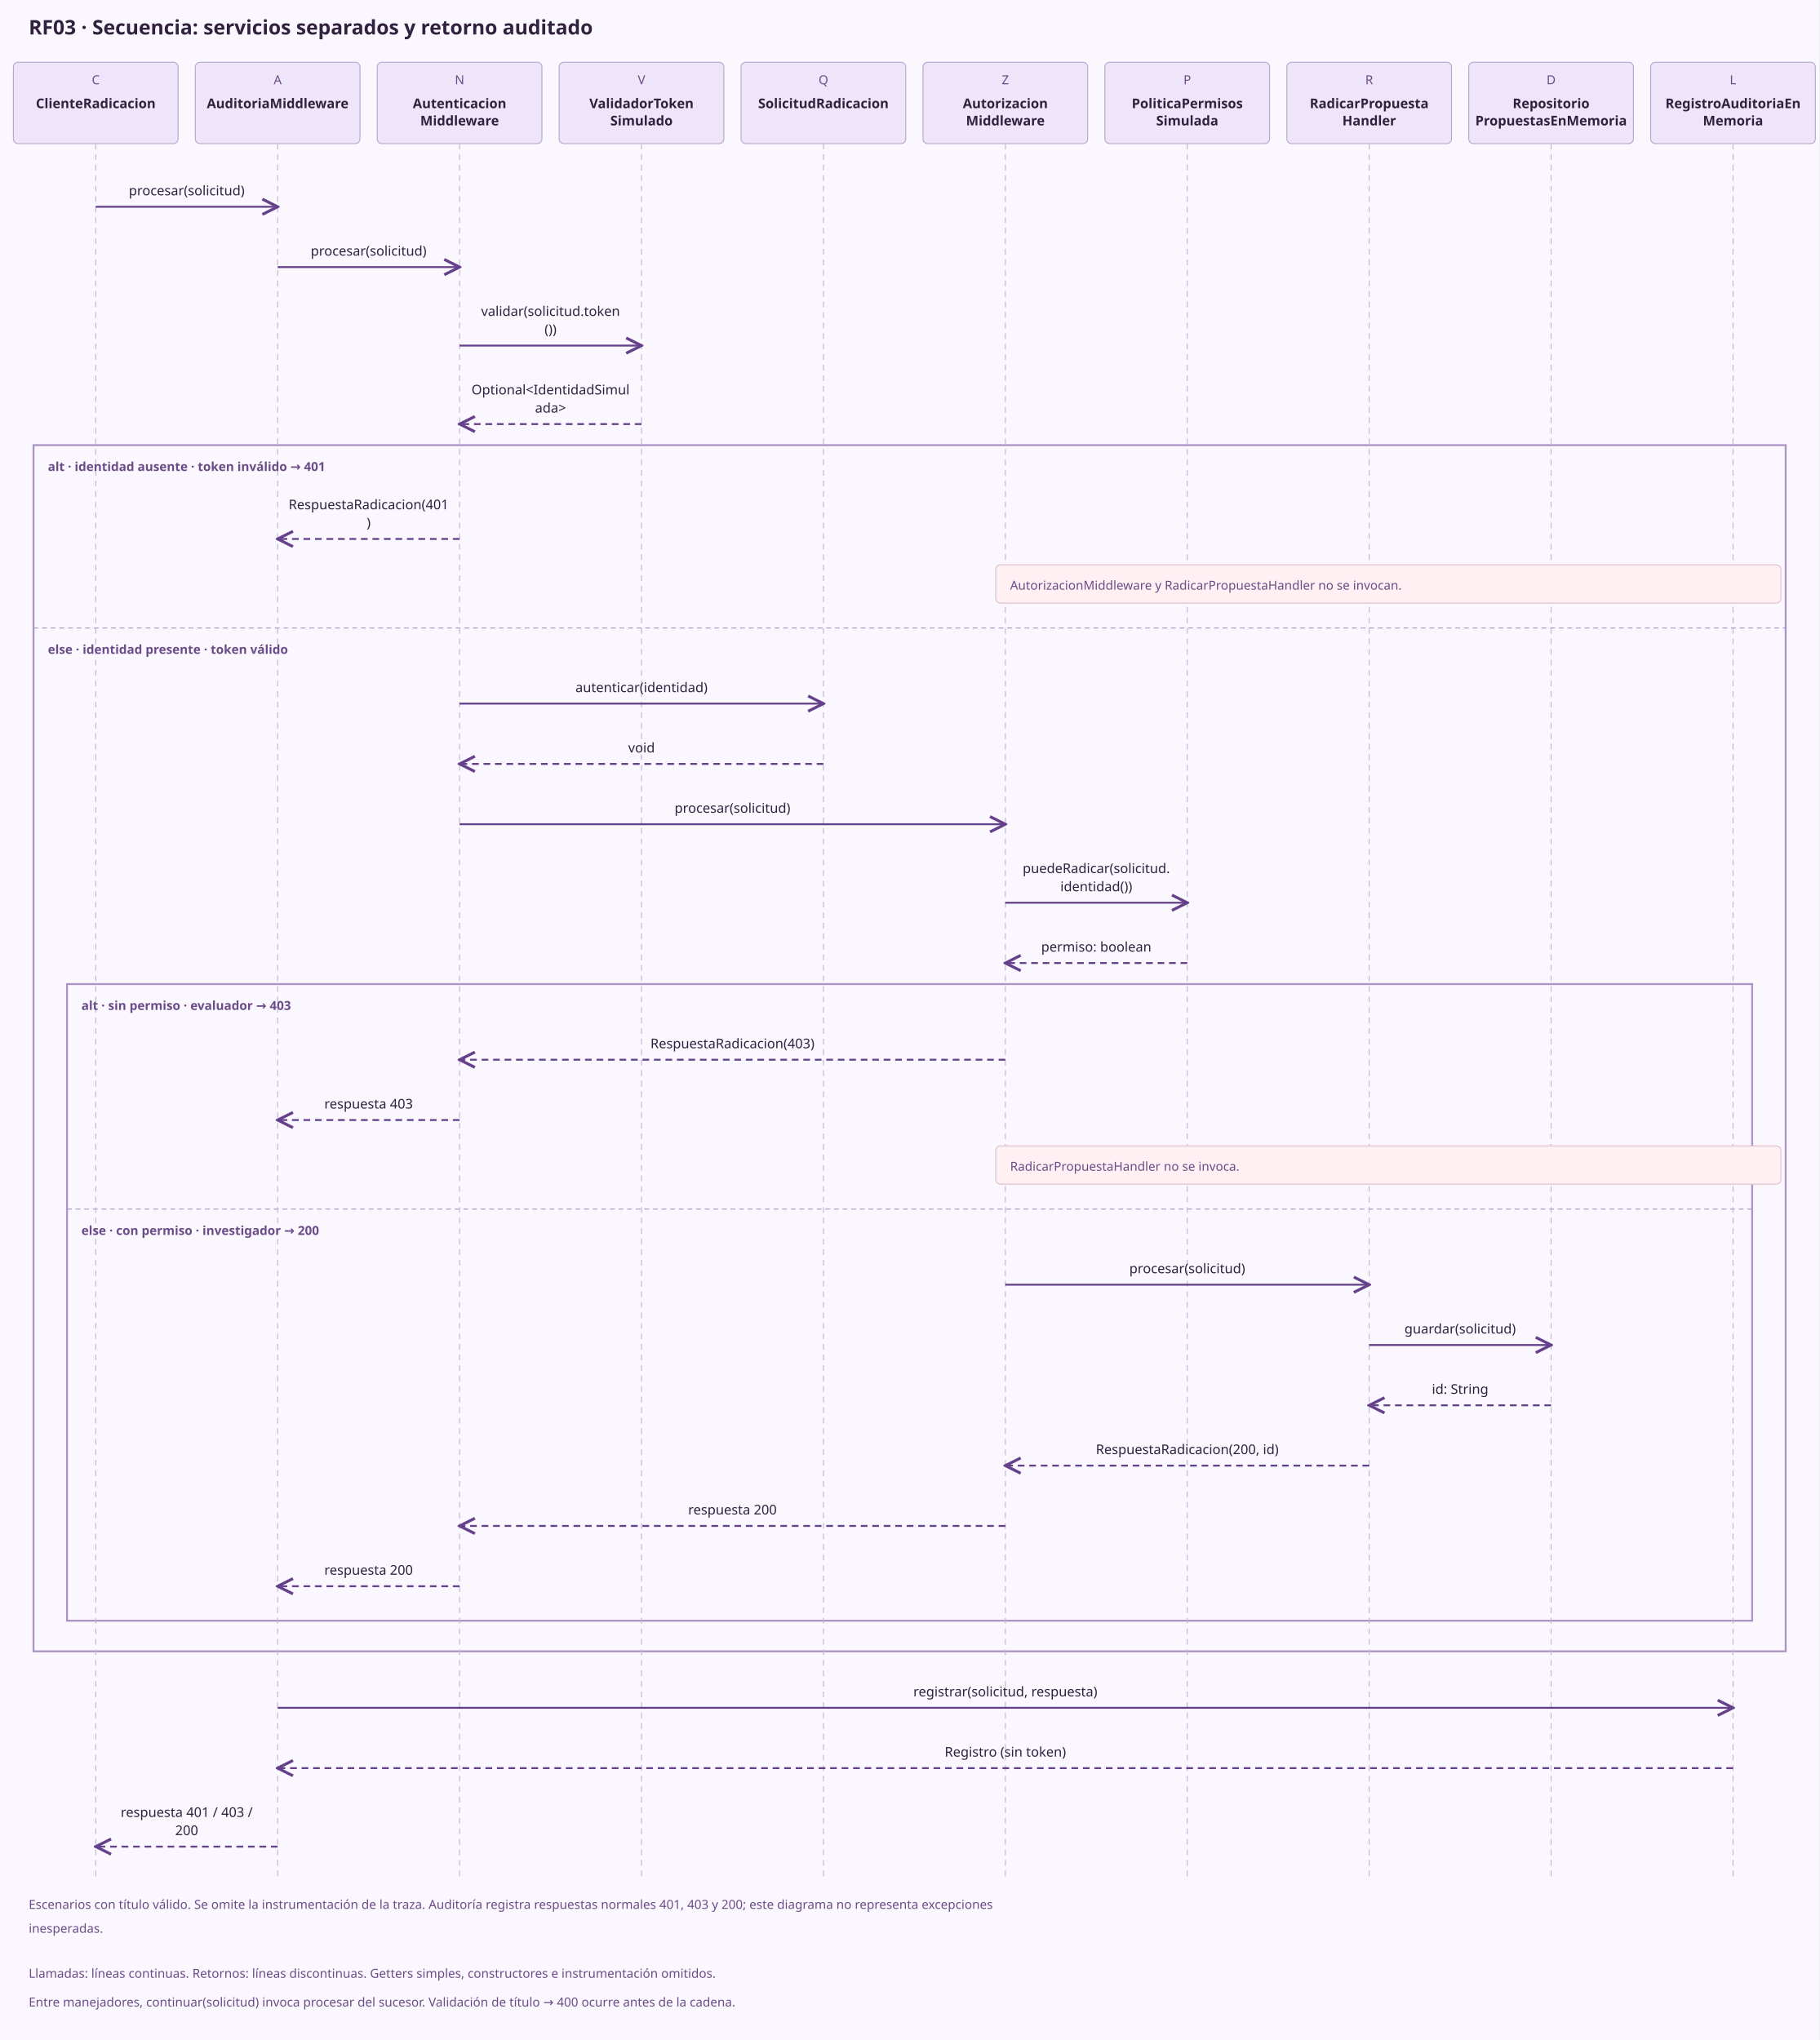
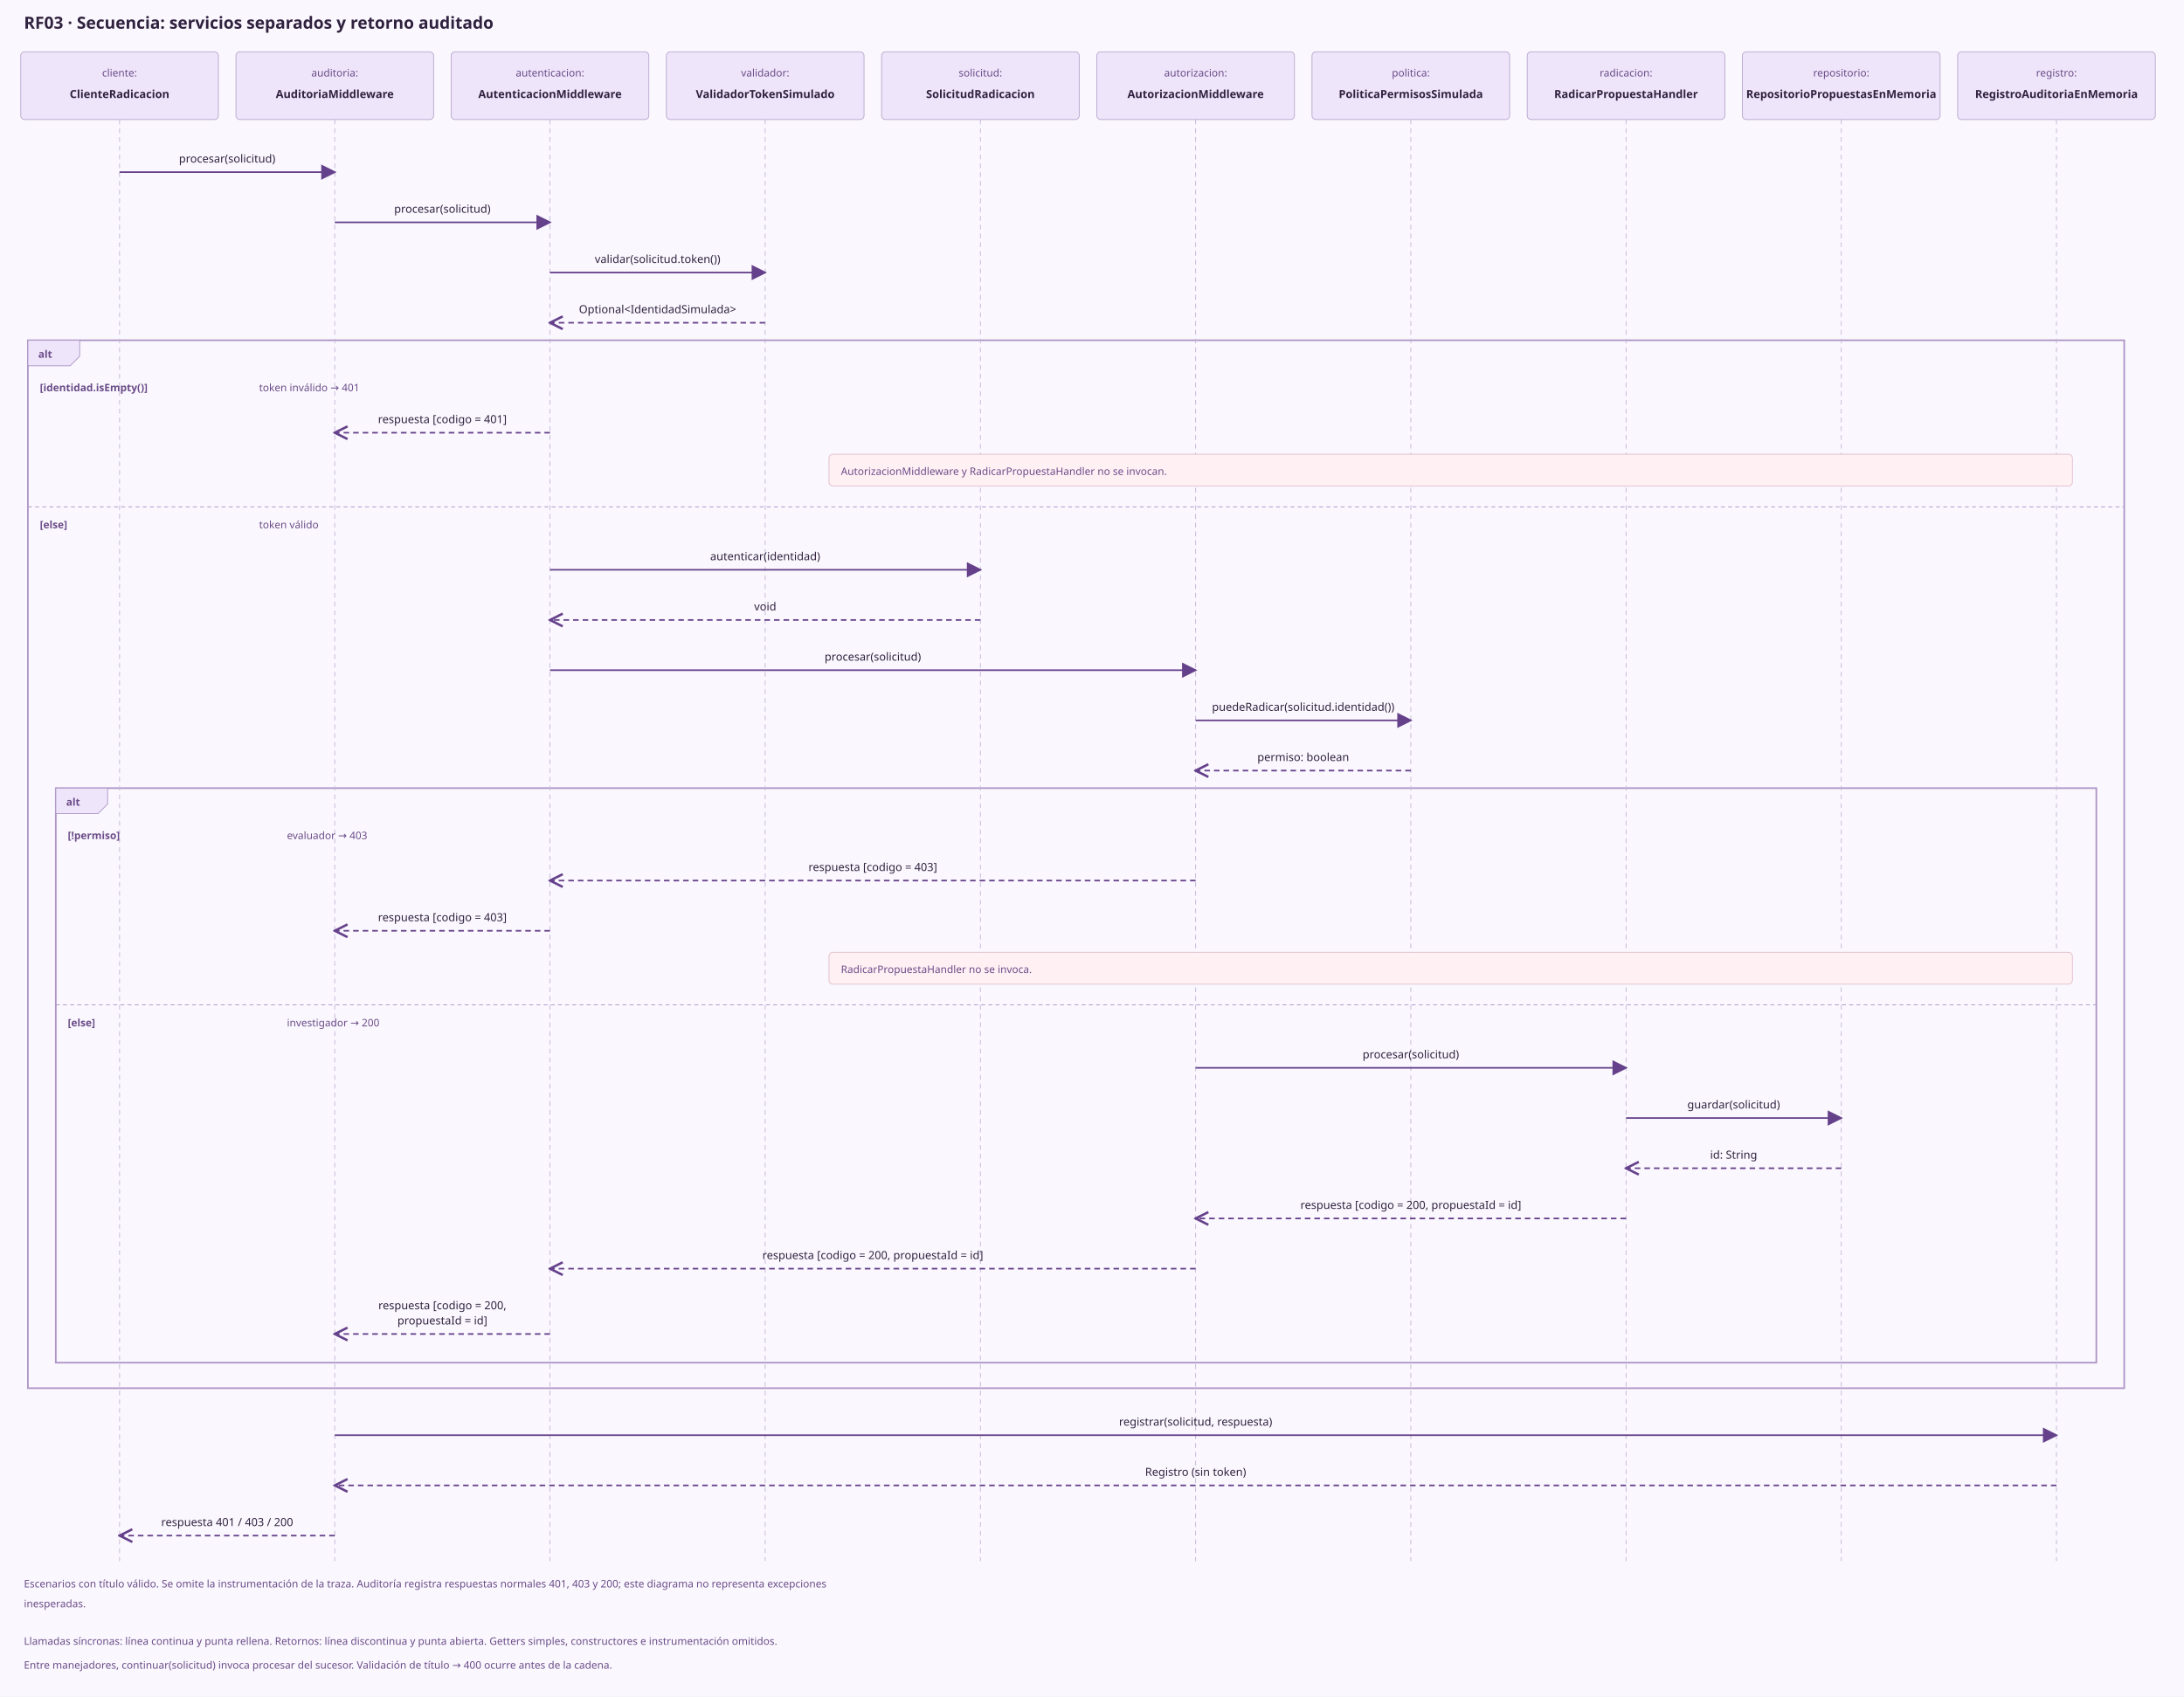
- <svg xmlns="http://www.w3.org/2000/svg" viewBox="0 0 1900 2131" role="img" aria-labelledby="title desc">
+ <svg xmlns="http://www.w3.org/2000/svg" viewBox="0 0 2740 2129" role="img" aria-labelledby="title desc">
  <defs>
    <marker id="arrow" markerWidth="10" markerHeight="10" refX="9" refY="5" orient="auto">
      <path d="M1 1 L9 5 L1 9" fill="none" stroke="#66418b" stroke-width="1.5" />
+     </marker>
+     <marker id="sync" markerWidth="10" markerHeight="10" refX="9" refY="5" orient="auto">
+       <path d="M1 1 L9 5 L1 9 Z" fill="#66418b" stroke="#66418b" />
    </marker>
    <marker id="inherit" markerWidth="16" markerHeight="14" refX="14" refY="7" orient="auto">
      <path d="M1 1 L14 7 L1 13 Z" fill="white" stroke="#66418b" stroke-width="1.5" />
    </marker>
  </defs>
-   <rect width="1900" height="2131" fill="#faf8fe" />
+   <rect width="2740" height="2129" fill="#faf8fe" />
  <style>text{font-family:system-ui,Segoe UI,sans-serif;fill:#30213f}.title{font-size:21px;font-weight:700}.member{font-size:14px}.role{font-size:13px;fill:#6b4b88}.edge{fill:none;stroke:#66418b;stroke-width:2}</style>
  <text x="30" y="36" class="title">RF03 · Secuencia: servicios separados y retorno auditado</text>
-   <rect data-fragment="alt" x="70" y="1028" width="1760" height="665" fill="none" stroke="#ad94c6" stroke-width="2" />
-   <path d="M70 1263 H1830" stroke="#ad94c6" stroke-dasharray="5 4" />
-   <rect data-fragment="alt" x="35" y="465" width="1830" height="1260" fill="none" stroke="#ad94c6" stroke-width="2" />
-   <path d="M35 656 H1865" stroke="#ad94c6" stroke-dasharray="5 4" />
+   <rect data-fragment="alt" x="70" y="989" width="2560" height="721" fill="none" stroke="#ad94c6" stroke-width="2" />
+   <path d="M70 1261 H2630" stroke="#ad94c6" stroke-dasharray="5 4" />
+   <rect data-fragment="alt" x="35" y="427" width="2630" height="1315" fill="none" stroke="#ad94c6" stroke-width="2" />
+   <path d="M35 636 H2665" stroke="#ad94c6" stroke-dasharray="5 4" />
  <g data-participant="C" data-name="ClienteRadicacion">
-     <rect x="14" y="65" width="172" height="85" rx="5" fill="#eee5fa" stroke="#b9a6cd" />
-     <text x="100" y="88" class="role" text-anchor="middle">C</text>
-     <path d="M100 150 V1961" stroke="#c5b4d6" stroke-dasharray="6 5" />
-     <text x="100" y="113" class="member" text-anchor="middle" font-weight="650">ClienteRadicacion</text>
+     <rect x="26" y="65" width="248" height="85" rx="5" fill="#eee5fa" stroke="#b9a6cd" />
+     <path d="M150 150 V1959" stroke="#c5b4d6" stroke-dasharray="6 5" />
+     <text x="150" y="96" class="role" text-anchor="middle">cliente:</text>
+     <text x="150" y="123" class="member" text-anchor="middle" font-size="12px" font-weight="650">ClienteRadicacion</text>
  </g>
  <g data-participant="A" data-name="AuditoriaMiddleware">
-     <rect x="204" y="65" width="172" height="85" rx="5" fill="#eee5fa" stroke="#b9a6cd" />
-     <text x="290" y="88" class="role" text-anchor="middle">A</text>
-     <path d="M290 150 V1961" stroke="#c5b4d6" stroke-dasharray="6 5" />
-     <text x="290" y="113" class="member" text-anchor="middle" font-weight="650">AuditoriaMiddleware</text>
+     <rect x="296" y="65" width="248" height="85" rx="5" fill="#eee5fa" stroke="#b9a6cd" />
+     <path d="M420 150 V1959" stroke="#c5b4d6" stroke-dasharray="6 5" />
+     <text x="420" y="96" class="role" text-anchor="middle">auditoria:</text>
+     <text x="420" y="123" class="member" text-anchor="middle" font-size="12px" font-weight="650">AuditoriaMiddleware</text>
  </g>
  <g data-participant="N" data-name="AutenticacionMiddleware">
-     <rect x="394" y="65" width="172" height="85" rx="5" fill="#eee5fa" stroke="#b9a6cd" />
-     <text x="480" y="88" class="role" text-anchor="middle">N</text>
-     <path d="M480 150 V1961" stroke="#c5b4d6" stroke-dasharray="6 5" />
-     <text x="480" y="113" class="member" text-anchor="middle" font-weight="650">Autenticacion</text>
-     <text x="480" y="131" class="member" text-anchor="middle" font-weight="650">Middleware</text>
+     <rect x="566" y="65" width="248" height="85" rx="5" fill="#eee5fa" stroke="#b9a6cd" />
+     <path d="M690 150 V1959" stroke="#c5b4d6" stroke-dasharray="6 5" />
+     <text x="690" y="96" class="role" text-anchor="middle">autenticacion:</text>
+     <text x="690" y="123" class="member" text-anchor="middle" font-size="12px" font-weight="650">AutenticacionMiddleware</text>
  </g>
  <g data-participant="V" data-name="ValidadorTokenSimulado">
-     <rect x="584" y="65" width="172" height="85" rx="5" fill="#eee5fa" stroke="#b9a6cd" />
-     <text x="670" y="88" class="role" text-anchor="middle">V</text>
-     <path d="M670 150 V1961" stroke="#c5b4d6" stroke-dasharray="6 5" />
-     <text x="670" y="113" class="member" text-anchor="middle" font-weight="650">ValidadorToken</text>
-     <text x="670" y="131" class="member" text-anchor="middle" font-weight="650">Simulado</text>
+     <rect x="836" y="65" width="248" height="85" rx="5" fill="#eee5fa" stroke="#b9a6cd" />
+     <path d="M960 150 V1959" stroke="#c5b4d6" stroke-dasharray="6 5" />
+     <text x="960" y="96" class="role" text-anchor="middle">validador:</text>
+     <text x="960" y="123" class="member" text-anchor="middle" font-size="12px" font-weight="650">ValidadorTokenSimulado</text>
  </g>
  <g data-participant="Q" data-name="SolicitudRadicacion">
-     <rect x="774" y="65" width="172" height="85" rx="5" fill="#eee5fa" stroke="#b9a6cd" />
-     <text x="860" y="88" class="role" text-anchor="middle">Q</text>
-     <path d="M860 150 V1961" stroke="#c5b4d6" stroke-dasharray="6 5" />
-     <text x="860" y="113" class="member" text-anchor="middle" font-weight="650">SolicitudRadicacion</text>
+     <rect x="1106" y="65" width="248" height="85" rx="5" fill="#eee5fa" stroke="#b9a6cd" />
+     <path d="M1230 150 V1959" stroke="#c5b4d6" stroke-dasharray="6 5" />
+     <text x="1230" y="96" class="role" text-anchor="middle">solicitud:</text>
+     <text x="1230" y="123" class="member" text-anchor="middle" font-size="12px" font-weight="650">SolicitudRadicacion</text>
  </g>
  <g data-participant="Z" data-name="AutorizacionMiddleware">
-     <rect x="964" y="65" width="172" height="85" rx="5" fill="#eee5fa" stroke="#b9a6cd" />
-     <text x="1050" y="88" class="role" text-anchor="middle">Z</text>
-     <path d="M1050 150 V1961" stroke="#c5b4d6" stroke-dasharray="6 5" />
-     <text x="1050" y="113" class="member" text-anchor="middle" font-weight="650">Autorizacion</text>
-     <text x="1050" y="131" class="member" text-anchor="middle" font-weight="650">Middleware</text>
+     <rect x="1376" y="65" width="248" height="85" rx="5" fill="#eee5fa" stroke="#b9a6cd" />
+     <path d="M1500 150 V1959" stroke="#c5b4d6" stroke-dasharray="6 5" />
+     <text x="1500" y="96" class="role" text-anchor="middle">autorizacion:</text>
+     <text x="1500" y="123" class="member" text-anchor="middle" font-size="12px" font-weight="650">AutorizacionMiddleware</text>
  </g>
  <g data-participant="P" data-name="PoliticaPermisosSimulada">
-     <rect x="1154" y="65" width="172" height="85" rx="5" fill="#eee5fa" stroke="#b9a6cd" />
-     <text x="1240" y="88" class="role" text-anchor="middle">P</text>
-     <path d="M1240 150 V1961" stroke="#c5b4d6" stroke-dasharray="6 5" />
-     <text x="1240" y="113" class="member" text-anchor="middle" font-weight="650">PoliticaPermisos</text>
-     <text x="1240" y="131" class="member" text-anchor="middle" font-weight="650">Simulada</text>
+     <rect x="1646" y="65" width="248" height="85" rx="5" fill="#eee5fa" stroke="#b9a6cd" />
+     <path d="M1770 150 V1959" stroke="#c5b4d6" stroke-dasharray="6 5" />
+     <text x="1770" y="96" class="role" text-anchor="middle">politica:</text>
+     <text x="1770" y="123" class="member" text-anchor="middle" font-size="12px" font-weight="650">PoliticaPermisosSimulada</text>
  </g>
  <g data-participant="R" data-name="RadicarPropuestaHandler">
-     <rect x="1344" y="65" width="172" height="85" rx="5" fill="#eee5fa" stroke="#b9a6cd" />
-     <text x="1430" y="88" class="role" text-anchor="middle">R</text>
-     <path d="M1430 150 V1961" stroke="#c5b4d6" stroke-dasharray="6 5" />
-     <text x="1430" y="113" class="member" text-anchor="middle" font-weight="650">RadicarPropuesta</text>
-     <text x="1430" y="131" class="member" text-anchor="middle" font-weight="650">Handler</text>
+     <rect x="1916" y="65" width="248" height="85" rx="5" fill="#eee5fa" stroke="#b9a6cd" />
+     <path d="M2040 150 V1959" stroke="#c5b4d6" stroke-dasharray="6 5" />
+     <text x="2040" y="96" class="role" text-anchor="middle">radicacion:</text>
+     <text x="2040" y="123" class="member" text-anchor="middle" font-size="12px" font-weight="650">RadicarPropuestaHandler</text>
  </g>
  <g data-participant="D" data-name="RepositorioPropuestasEnMemoria">
-     <rect x="1534" y="65" width="172" height="85" rx="5" fill="#eee5fa" stroke="#b9a6cd" />
-     <text x="1620" y="88" class="role" text-anchor="middle">D</text>
-     <path d="M1620 150 V1961" stroke="#c5b4d6" stroke-dasharray="6 5" />
-     <text x="1620" y="113" class="member" text-anchor="middle" font-weight="650">Repositorio</text>
-     <text x="1620" y="131" class="member" text-anchor="middle" font-weight="650">PropuestasEnMemoria</text>
+     <rect x="2186" y="65" width="248" height="85" rx="5" fill="#eee5fa" stroke="#b9a6cd" />
+     <path d="M2310 150 V1959" stroke="#c5b4d6" stroke-dasharray="6 5" />
+     <text x="2310" y="96" class="role" text-anchor="middle">repositorio:</text>
+     <text x="2310" y="123" class="member" text-anchor="middle" font-size="12px" font-weight="650">RepositorioPropuestasEnMemoria</text>
  </g>
  <g data-participant="L" data-name="RegistroAuditoriaEnMemoria">
-     <rect x="1724" y="65" width="172" height="85" rx="5" fill="#eee5fa" stroke="#b9a6cd" />
-     <text x="1810" y="88" class="role" text-anchor="middle">L</text>
-     <path d="M1810 150 V1961" stroke="#c5b4d6" stroke-dasharray="6 5" />
-     <text x="1810" y="113" class="member" text-anchor="middle" font-weight="650">RegistroAuditoriaEn</text>
-     <text x="1810" y="131" class="member" text-anchor="middle" font-weight="650">Memoria</text>
+     <rect x="2456" y="65" width="248" height="85" rx="5" fill="#eee5fa" stroke="#b9a6cd" />
+     <path d="M2580 150 V1959" stroke="#c5b4d6" stroke-dasharray="6 5" />
+     <text x="2580" y="96" class="role" text-anchor="middle">registro:</text>
+     <text x="2580" y="123" class="member" text-anchor="middle" font-size="12px" font-weight="650">RegistroAuditoriaEnMemoria</text>
  </g>
  <g data-from="C" data-to="A" data-kind="llamada">
-     <text x="195.0" y="204" class="member" text-anchor="middle">procesar(solicitud)</text>
-     <path d="M100 216 H290" class="edge" marker-end="url(#arrow)" />
+     <text x="285.0" y="204" class="member" text-anchor="middle">procesar(solicitud)</text>
+     <path d="M150 216 H420" class="edge" marker-end="url(#sync)" />
  </g>
  <g data-from="A" data-to="N" data-kind="llamada">
-     <text x="385.0" y="267" class="member" text-anchor="middle">procesar(solicitud)</text>
-     <path d="M290 279 H480" class="edge" marker-end="url(#arrow)" />
+     <text x="555.0" y="267" class="member" text-anchor="middle">procesar(solicitud)</text>
+     <path d="M420 279 H690" class="edge" marker-end="url(#sync)" />
  </g>
  <g data-from="N" data-to="V" data-kind="llamada">
-     <text x="575.0" y="330" class="member" text-anchor="middle">validar(solicitud.token</text>
-     <text x="575.0" y="349" class="member" text-anchor="middle">())</text>
-     <path d="M480 361 H670" class="edge" marker-end="url(#arrow)" />
+     <text x="825.0" y="330" class="member" text-anchor="middle">validar(solicitud.token())</text>
+     <path d="M690 342 H960" class="edge" marker-end="url(#sync)" />
  </g>
  <g data-from="V" data-to="N" data-kind="retorno">
-     <text x="575.0" y="412" class="member" text-anchor="middle">Optional&lt;IdentidadSimul</text>
-     <text x="575.0" y="431" class="member" text-anchor="middle">ada&gt;</text>
-     <path d="M670 443 H480" class="edge" marker-end="url(#arrow)" stroke-dasharray="7 5" />
+     <text x="825.0" y="393" class="member" text-anchor="middle">Optional&lt;IdentidadSimulada&gt;</text>
+     <path d="M960 405 H690" class="edge" marker-end="url(#arrow)" stroke-dasharray="7 5" />
  </g>
-   <text x="50" y="492" class="role" font-weight="700">alt · identidad ausente · token inválido → 401</text>
+   <path data-operator="alt" d="M35 427 h65 v20 l-12 12 h-53 Z" fill="#eee5fa" stroke="#ad94c6" />
+   <text x="48" y="449" class="role" font-weight="700">alt</text>
+   <text x="50" y="491" class="role" font-weight="700" data-guard="[identidad.isEmpty()]">[identidad.isEmpty()]</text>
+   <text x="325" y="491" class="role">token inválido → 401</text>
  <g data-from="N" data-to="A" data-kind="retorno">
-     <text x="385.0" y="532" class="member" text-anchor="middle">RespuestaRadicacion(401</text>
-     <text x="385.0" y="551" class="member" text-anchor="middle">)</text>
-     <path d="M480 563 H290" class="edge" marker-end="url(#arrow)" stroke-dasharray="7 5" />
+     <text x="555.0" y="531" class="member" text-anchor="middle">respuesta [codigo = 401]</text>
+     <path d="M690 543 H420" class="edge" marker-end="url(#arrow)" stroke-dasharray="7 5" />
  </g>
-   <rect x="1040" y="590" width="820" height="40" rx="5" fill="#fff0f4" stroke="#dfbdca" />
-   <text x="1055" y="616" class="role">AutorizacionMiddleware y RadicarPropuestaHandler no se invocan.</text>
-   <text x="50" y="683" class="role" font-weight="700">else · identidad presente · token válido</text>
+   <rect x="1040" y="570" width="1560" height="40" rx="5" fill="#fff0f4" stroke="#dfbdca" />
+   <text x="1055" y="596" class="role">AutorizacionMiddleware y RadicarPropuestaHandler no se invocan.</text>
+   <text x="50" y="663" class="role" font-weight="700" data-guard="[else]">[else]</text>
+   <text x="325" y="663" class="role">token válido</text>
  <g data-from="N" data-to="Q" data-kind="llamada">
-     <text x="670.0" y="723" class="member" text-anchor="middle">autenticar(identidad)</text>
-     <path d="M480 735 H860" class="edge" marker-end="url(#arrow)" />
+     <text x="960.0" y="703" class="member" text-anchor="middle">autenticar(identidad)</text>
+     <path d="M690 715 H1230" class="edge" marker-end="url(#sync)" />
  </g>
  <g data-from="Q" data-to="N" data-kind="retorno">
-     <text x="670.0" y="786" class="member" text-anchor="middle">void</text>
-     <path d="M860 798 H480" class="edge" marker-end="url(#arrow)" stroke-dasharray="7 5" />
+     <text x="960.0" y="766" class="member" text-anchor="middle">void</text>
+     <path d="M1230 778 H690" class="edge" marker-end="url(#arrow)" stroke-dasharray="7 5" />
  </g>
  <g data-from="N" data-to="Z" data-kind="llamada">
-     <text x="765.0" y="849" class="member" text-anchor="middle">procesar(solicitud)</text>
-     <path d="M480 861 H1050" class="edge" marker-end="url(#arrow)" />
+     <text x="1095.0" y="829" class="member" text-anchor="middle">procesar(solicitud)</text>
+     <path d="M690 841 H1500" class="edge" marker-end="url(#sync)" />
  </g>
  <g data-from="Z" data-to="P" data-kind="llamada">
-     <text x="1145.0" y="912" class="member" text-anchor="middle">puedeRadicar(solicitud.</text>
-     <text x="1145.0" y="931" class="member" text-anchor="middle">identidad())</text>
-     <path d="M1050 943 H1240" class="edge" marker-end="url(#arrow)" />
+     <text x="1635.0" y="892" class="member" text-anchor="middle">puedeRadicar(solicitud.identidad())</text>
+     <path d="M1500 904 H1770" class="edge" marker-end="url(#sync)" />
  </g>
  <g data-from="P" data-to="Z" data-kind="retorno">
-     <text x="1145.0" y="994" class="member" text-anchor="middle">permiso: boolean</text>
-     <path d="M1240 1006 H1050" class="edge" marker-end="url(#arrow)" stroke-dasharray="7 5" />
+     <text x="1635.0" y="955" class="member" text-anchor="middle">permiso: boolean</text>
+     <path d="M1770 967 H1500" class="edge" marker-end="url(#arrow)" stroke-dasharray="7 5" />
  </g>
-   <text x="85" y="1055" class="role" font-weight="700">alt · sin permiso · evaluador → 403</text>
+   <path data-operator="alt" d="M70 989 h65 v20 l-12 12 h-53 Z" fill="#eee5fa" stroke="#ad94c6" />
+   <text x="83" y="1011" class="role" font-weight="700">alt</text>
+   <text x="85" y="1053" class="role" font-weight="700" data-guard="[!permiso]">[!permiso]</text>
+   <text x="360" y="1053" class="role">evaluador → 403</text>
  <g data-from="Z" data-to="N" data-kind="retorno">
-     <text x="765.0" y="1095" class="member" text-anchor="middle">RespuestaRadicacion(403)</text>
-     <path d="M1050 1107 H480" class="edge" marker-end="url(#arrow)" stroke-dasharray="7 5" />
+     <text x="1095.0" y="1093" class="member" text-anchor="middle">respuesta [codigo = 403]</text>
+     <path d="M1500 1105 H690" class="edge" marker-end="url(#arrow)" stroke-dasharray="7 5" />
  </g>
  <g data-from="N" data-to="A" data-kind="retorno">
-     <text x="385.0" y="1158" class="member" text-anchor="middle">respuesta 403</text>
-     <path d="M480 1170 H290" class="edge" marker-end="url(#arrow)" stroke-dasharray="7 5" />
+     <text x="555.0" y="1156" class="member" text-anchor="middle">respuesta [codigo = 403]</text>
+     <path d="M690 1168 H420" class="edge" marker-end="url(#arrow)" stroke-dasharray="7 5" />
  </g>
-   <rect x="1040" y="1197" width="820" height="40" rx="5" fill="#fff0f4" stroke="#dfbdca" />
-   <text x="1055" y="1223" class="role">RadicarPropuestaHandler no se invoca.</text>
-   <text x="85" y="1290" class="role" font-weight="700">else · con permiso · investigador → 200</text>
+   <rect x="1040" y="1195" width="1560" height="40" rx="5" fill="#fff0f4" stroke="#dfbdca" />
+   <text x="1055" y="1221" class="role">RadicarPropuestaHandler no se invoca.</text>
+   <text x="85" y="1288" class="role" font-weight="700" data-guard="[else]">[else]</text>
+   <text x="360" y="1288" class="role">investigador → 200</text>
  <g data-from="Z" data-to="R" data-kind="llamada">
-     <text x="1240.0" y="1330" class="member" text-anchor="middle">procesar(solicitud)</text>
-     <path d="M1050 1342 H1430" class="edge" marker-end="url(#arrow)" />
+     <text x="1770.0" y="1328" class="member" text-anchor="middle">procesar(solicitud)</text>
+     <path d="M1500 1340 H2040" class="edge" marker-end="url(#sync)" />
  </g>
  <g data-from="R" data-to="D" data-kind="llamada">
-     <text x="1525.0" y="1393" class="member" text-anchor="middle">guardar(solicitud)</text>
-     <path d="M1430 1405 H1620" class="edge" marker-end="url(#arrow)" />
+     <text x="2175.0" y="1391" class="member" text-anchor="middle">guardar(solicitud)</text>
+     <path d="M2040 1403 H2310" class="edge" marker-end="url(#sync)" />
  </g>
  <g data-from="D" data-to="R" data-kind="retorno">
-     <text x="1525.0" y="1456" class="member" text-anchor="middle">id: String</text>
-     <path d="M1620 1468 H1430" class="edge" marker-end="url(#arrow)" stroke-dasharray="7 5" />
+     <text x="2175.0" y="1454" class="member" text-anchor="middle">id: String</text>
+     <path d="M2310 1466 H2040" class="edge" marker-end="url(#arrow)" stroke-dasharray="7 5" />
  </g>
  <g data-from="R" data-to="Z" data-kind="retorno">
-     <text x="1240.0" y="1519" class="member" text-anchor="middle">RespuestaRadicacion(200, id)</text>
-     <path d="M1430 1531 H1050" class="edge" marker-end="url(#arrow)" stroke-dasharray="7 5" />
+     <text x="1770.0" y="1517" class="member" text-anchor="middle">respuesta [codigo = 200, propuestaId = id]</text>
+     <path d="M2040 1529 H1500" class="edge" marker-end="url(#arrow)" stroke-dasharray="7 5" />
  </g>
  <g data-from="Z" data-to="N" data-kind="retorno">
-     <text x="765.0" y="1582" class="member" text-anchor="middle">respuesta 200</text>
-     <path d="M1050 1594 H480" class="edge" marker-end="url(#arrow)" stroke-dasharray="7 5" />
+     <text x="1095.0" y="1580" class="member" text-anchor="middle">respuesta [codigo = 200, propuestaId = id]</text>
+     <path d="M1500 1592 H690" class="edge" marker-end="url(#arrow)" stroke-dasharray="7 5" />
  </g>
  <g data-from="N" data-to="A" data-kind="retorno">
-     <text x="385.0" y="1645" class="member" text-anchor="middle">respuesta 200</text>
-     <path d="M480 1657 H290" class="edge" marker-end="url(#arrow)" stroke-dasharray="7 5" />
+     <text x="555.0" y="1643" class="member" text-anchor="middle">respuesta [codigo = 200,</text>
+     <text x="555.0" y="1662" class="member" text-anchor="middle">propuestaId = id]</text>
+     <path d="M690 1674 H420" class="edge" marker-end="url(#arrow)" stroke-dasharray="7 5" />
  </g>
  <g data-from="A" data-to="L" data-kind="llamada">
-     <text x="1050.0" y="1772" class="member" text-anchor="middle">registrar(solicitud, respuesta)</text>
-     <path d="M290 1784 H1810" class="edge" marker-end="url(#arrow)" />
+     <text x="1500.0" y="1789" class="member" text-anchor="middle">registrar(solicitud, respuesta)</text>
+     <path d="M420 1801 H2580" class="edge" marker-end="url(#sync)" />
  </g>
  <g data-from="L" data-to="A" data-kind="retorno">
-     <text x="1050.0" y="1835" class="member" text-anchor="middle">Registro (sin token)</text>
-     <path d="M1810 1847 H290" class="edge" marker-end="url(#arrow)" stroke-dasharray="7 5" />
+     <text x="1500.0" y="1852" class="member" text-anchor="middle">Registro (sin token)</text>
+     <path d="M2580 1864 H420" class="edge" marker-end="url(#arrow)" stroke-dasharray="7 5" />
  </g>
  <g data-from="A" data-to="C" data-kind="retorno">
-     <text x="195.0" y="1898" class="member" text-anchor="middle">respuesta 401 / 403 /</text>
-     <text x="195.0" y="1917" class="member" text-anchor="middle">200</text>
-     <path d="M290 1929 H100" class="edge" marker-end="url(#arrow)" stroke-dasharray="7 5" />
+     <text x="285.0" y="1915" class="member" text-anchor="middle">respuesta 401 / 403 / 200</text>
+     <path d="M420 1927 H150" class="edge" marker-end="url(#arrow)" stroke-dasharray="7 5" />
  </g>
-   <text x="30" y="1994" class="role">Escenarios con título válido. Se omite la instrumentación de la traza. Auditoría registra respuestas normales 401, 403 y 200; este diagrama no representa excepciones</text>
-   <text x="30" y="2019" class="role">inesperadas.</text>
-   <text x="30" y="2066" class="role">Llamadas: líneas continuas. Retornos: líneas discontinuas. Getters simples, constructores e instrumentación omitidos.</text>
-   <text x="30" y="2096" class="role">Entre manejadores, continuar(solicitud) invoca procesar del sucesor. Validación de título → 400 ocurre antes de la cadena.</text>
+   <text x="30" y="1992" class="role">Escenarios con título válido. Se omite la instrumentación de la traza. Auditoría registra respuestas normales 401, 403 y 200; este diagrama no representa excepciones</text>
+   <text x="30" y="2017" class="role">inesperadas.</text>
+   <text x="30" y="2064" class="role">Llamadas síncronas: línea continua y punta rellena. Retornos: línea discontinua y punta abierta. Getters simples, constructores e instrumentación omitidos.</text>
+   <text x="30" y="2094" class="role">Entre manejadores, continuar(solicitud) invoca procesar del sucesor. Validación de título → 400 ocurre antes de la cadena.</text>
</svg>
